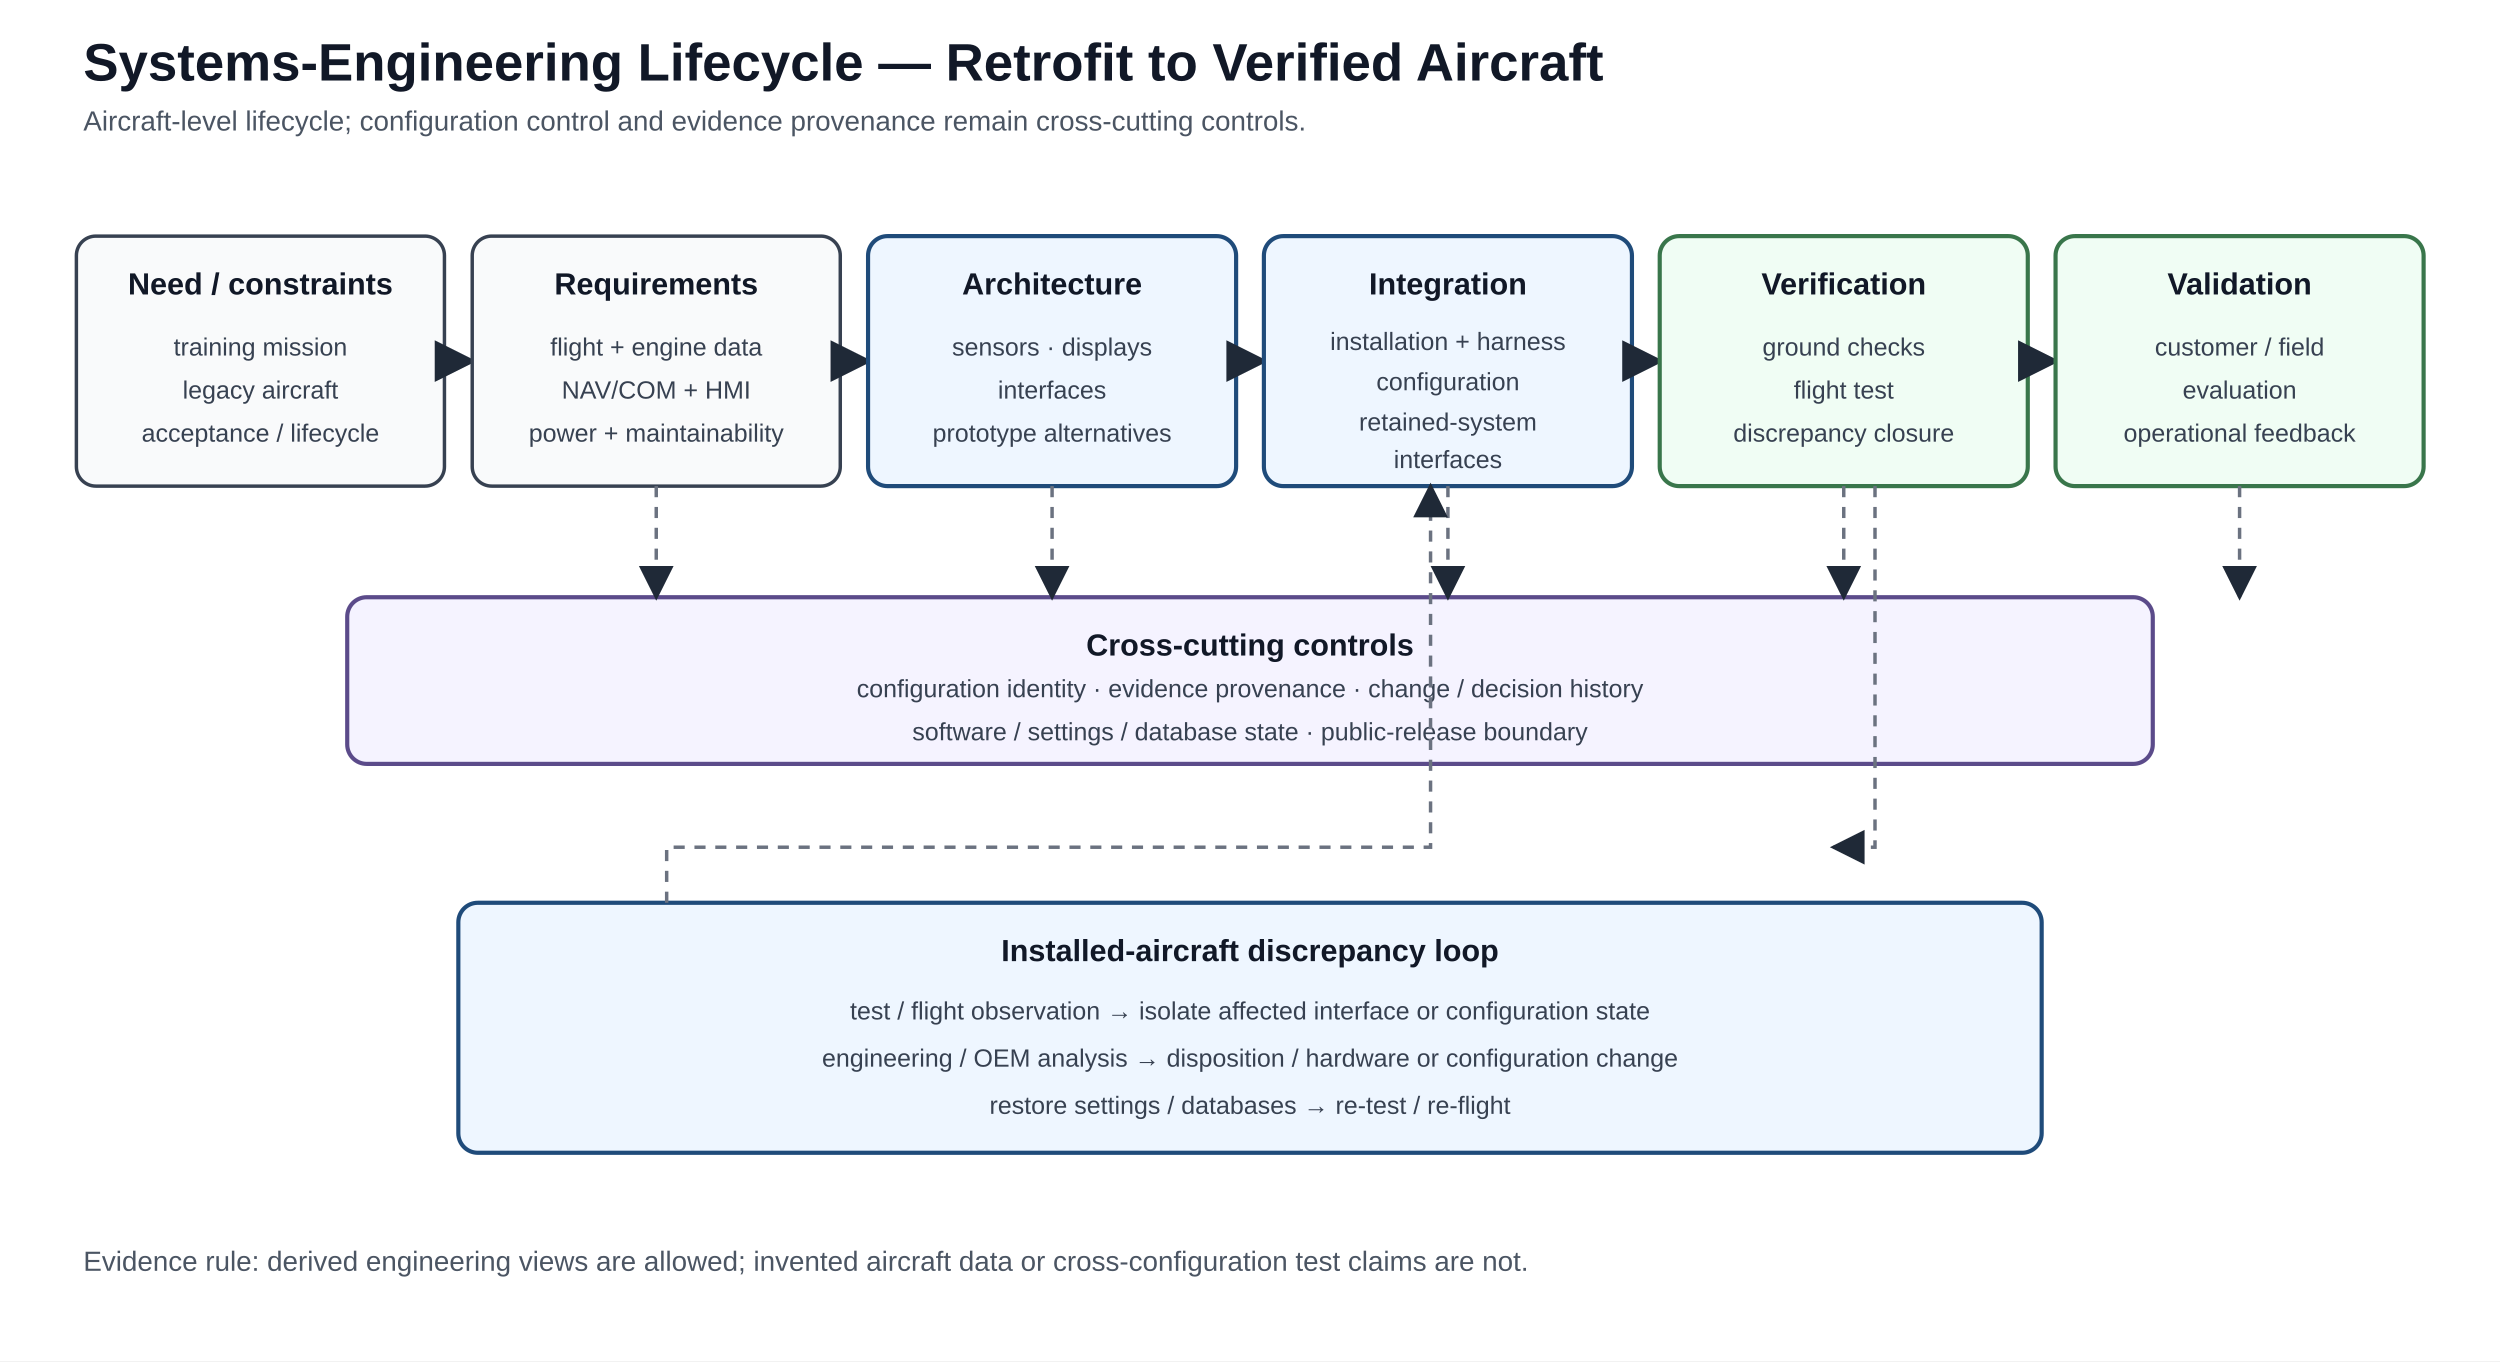
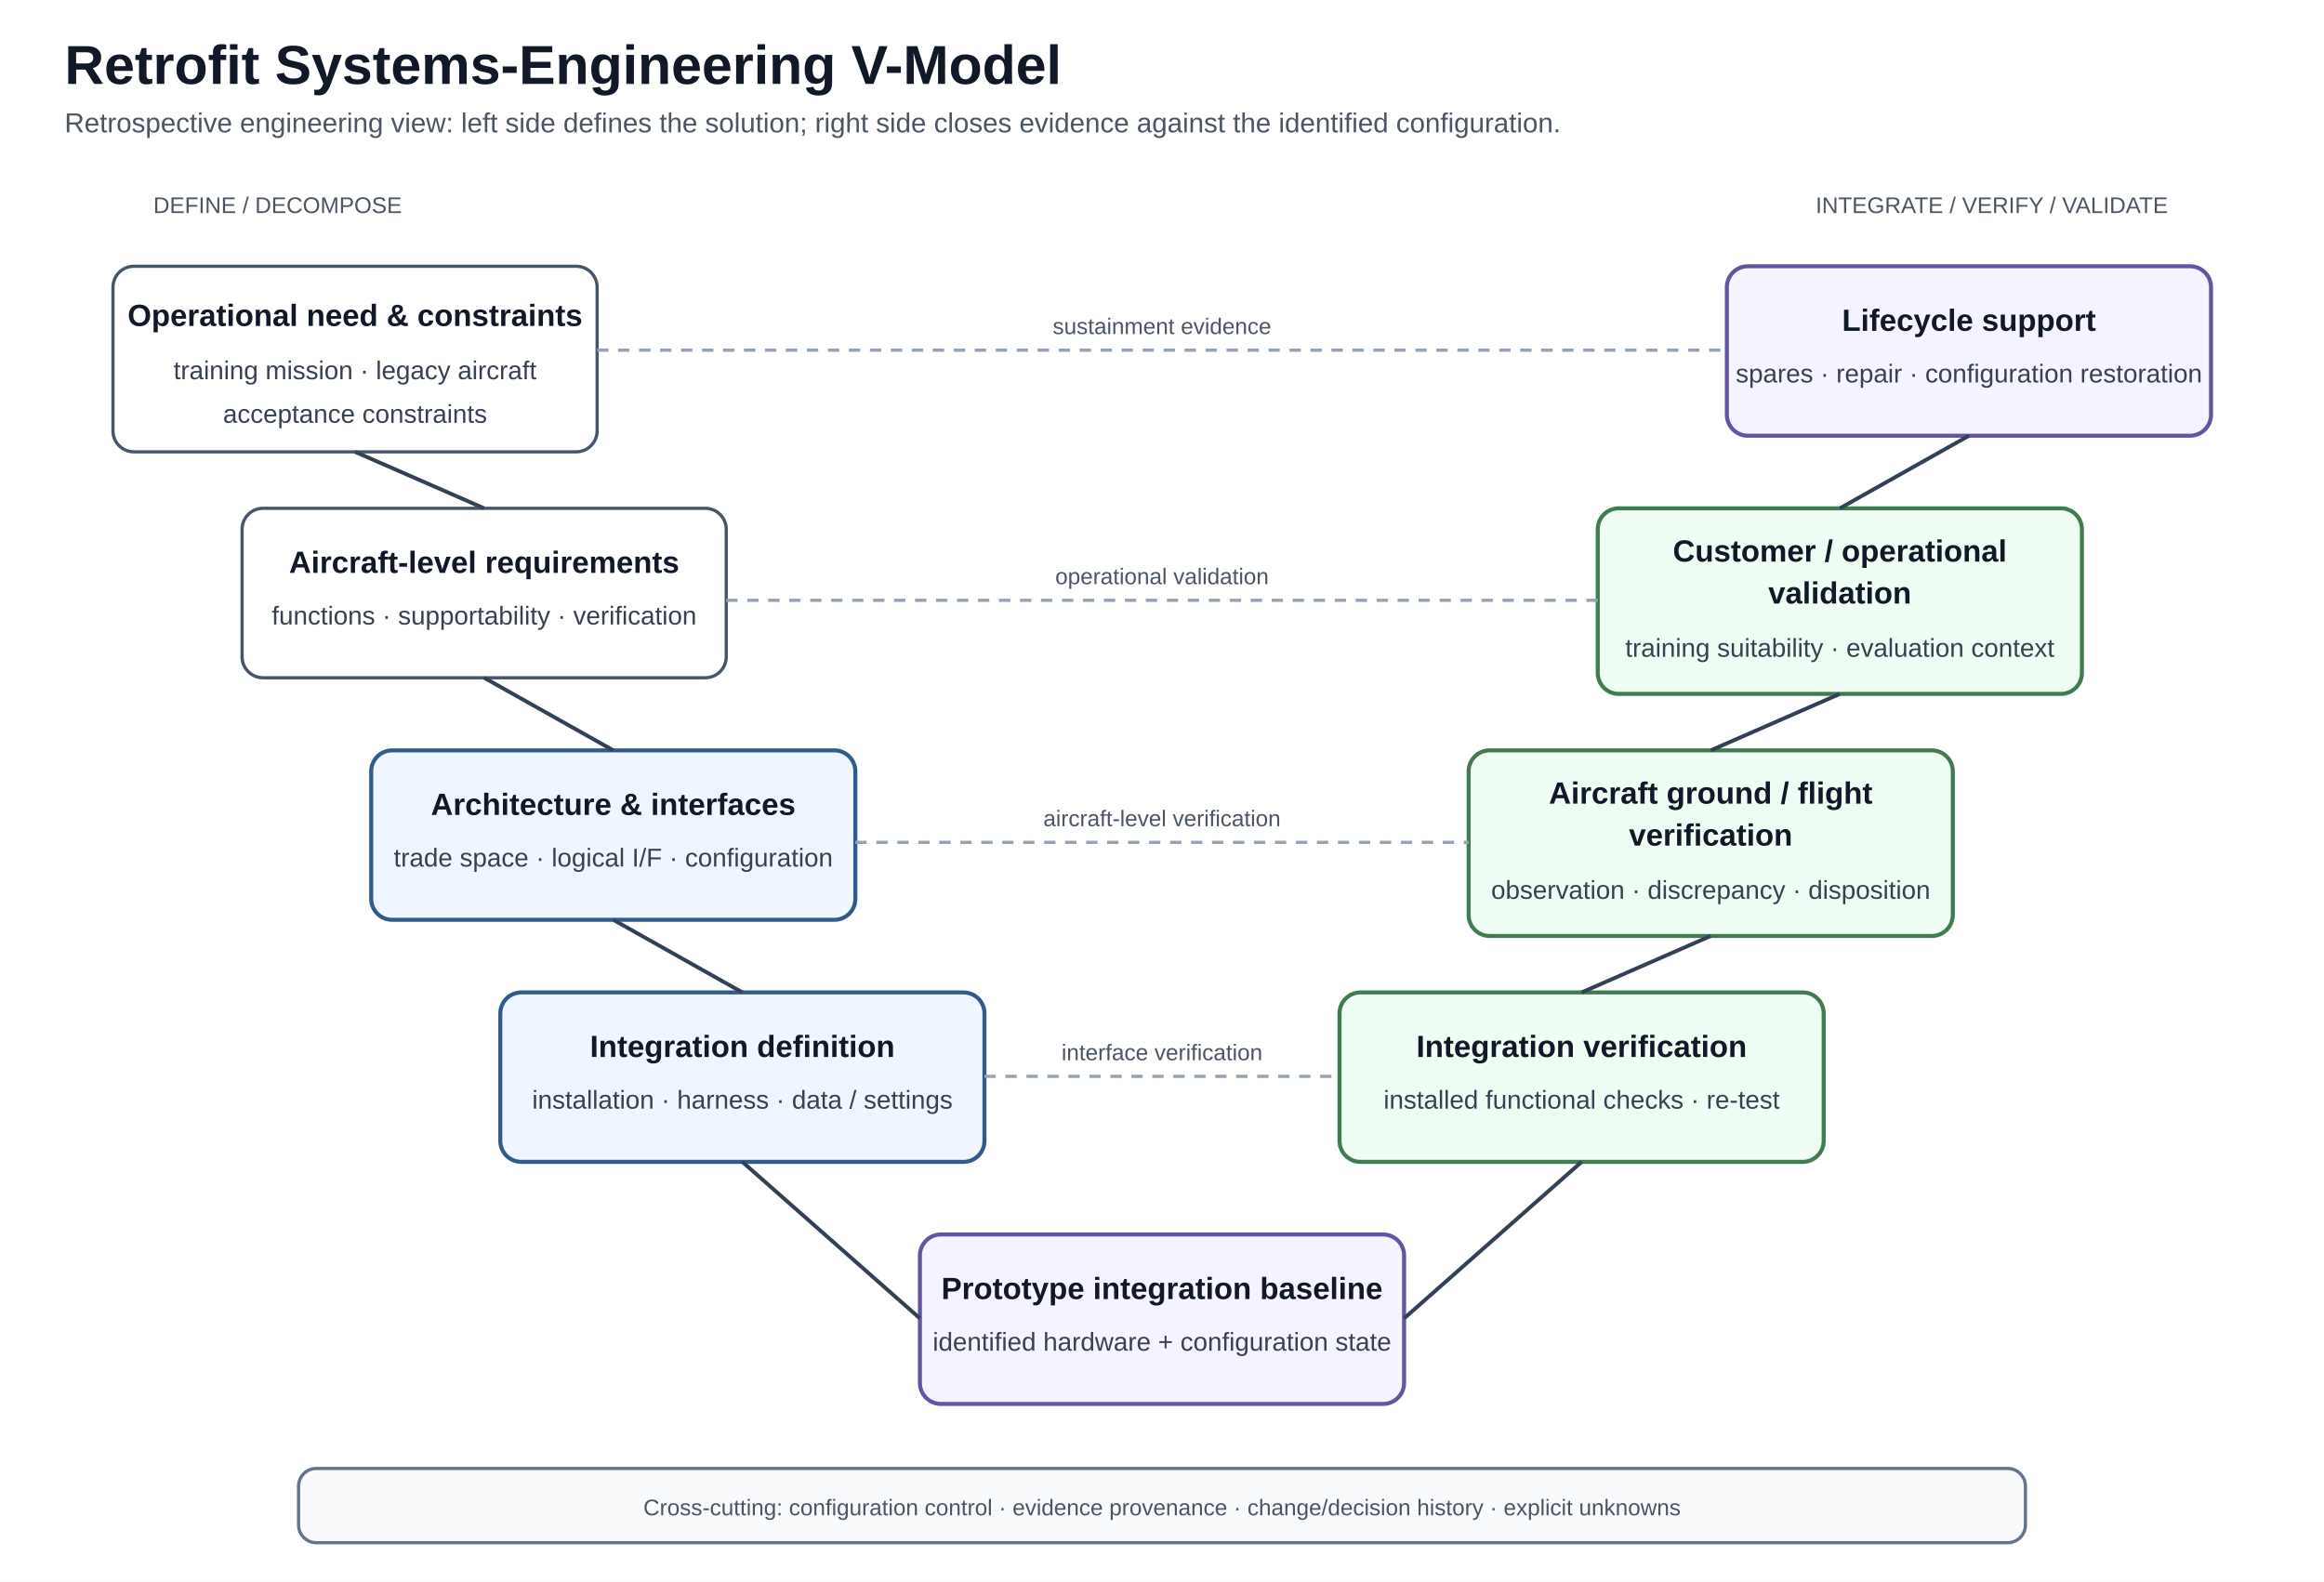
- <svg xmlns="http://www.w3.org/2000/svg" width="1800" height="980" viewBox="0 0 1800 980">
-   <defs>
-     <marker id="arrow" markerWidth="10" markerHeight="10" refX="9" refY="5" orient="auto">
-       <path d="M0,0 L10,5 L0,10 z" fill="#1f2937" />
-     </marker>
-     <style>
- .ti{font:700 38px Arial,sans-serif;fill:#111827}.su{font:20px Arial,sans-serif;fill:#4b5563}
- .h{font:700 22px Arial,sans-serif;fill:#111827}.t{font:18px Arial,sans-serif;fill:#374151}.sm{font:16px Arial,sans-serif;fill:#4b5563}
- .b{fill:#f9fafb;stroke:#374151;stroke-width:2.5}.blue{fill:#eef6ff;stroke:#1f4b7a;stroke-width:3}.violet{fill:#f5f3ff;stroke:#5b4b8a;stroke-width:3}.green{fill:#f0fdf4;stroke:#39764b;stroke-width:3}.amber{fill:#fff7ed;stroke:#9a5b13;stroke-width:2.5}.head{fill:#f3f4f6}
- .line{stroke:#1f2937;stroke-width:3;fill:none;marker-end:url(#arrow)}.dash{stroke:#6b7280;stroke-width:2.5;fill:none;stroke-dasharray:8 7;marker-end:url(#arrow)}
- .grid{stroke:#c7cdd4;stroke-width:1}.dot{fill:#1f4b7a}
+ <svg xmlns="http://www.w3.org/2000/svg" width="100%" height="auto" viewBox="0 0 1440 980" preserveAspectRatio="xMidYMid meet">
+   <style>
+ .title{font:700 34px Arial,sans-serif;fill:#111827}.sub{font:17px Arial,sans-serif;fill:#4b5563}
+ .h{font:700 19px Arial,sans-serif;fill:#111827}.t{font:16px Arial,sans-serif;fill:#374151}.sm{font:14px Arial,sans-serif;fill:#4b5563}.id{font:700 13px Arial,sans-serif;fill:#1f4b7a}
+ .box{fill:#ffffff;stroke:#475569;stroke-width:2}.blue{fill:#eff6ff;stroke:#315b8c;stroke-width:2.5}.green{fill:#f0fdf4;stroke:#3f7c52;stroke-width:2.5}.violet{fill:#f5f3ff;stroke:#6554a1;stroke-width:2.5}.amber{fill:#fffbeb;stroke:#a96b13;stroke-width:2.5}.slate{fill:#f8fafc;stroke:#64748b;stroke-width:2}
+ .conn{stroke:#64748b;stroke-width:2;fill:none}.strong{stroke:#334155;stroke-width:2.4;fill:none}.dash{stroke:#94a3b8;stroke-width:2;fill:none;stroke-dasharray:7 6}
+ .chip{fill:#e2e8f0}.rule{stroke:#cbd5e1;stroke-width:1}
</style>
-   </defs>
-   <rect width="1800" height="980" fill="white" />
-   <text x="60" y="58" class="ti">Systems-Engineering Lifecycle — Retrofit to Verified Aircraft</text>
-   <text x="60" y="94" class="su">Aircraft-level lifecycle; configuration control and evidence provenance remain cross-cutting controls.</text>
-   <rect x="55" y="170" width="265" height="180" rx="14" class="b" />
-   <text x="187.5" y="212" text-anchor="middle" class="h">Need / constraints</text>
-   <text x="187.5" y="256" text-anchor="middle" class="t">training mission</text>
-   <text x="187.5" y="287" text-anchor="middle" class="t">legacy aircraft</text>
-   <text x="187.5" y="318" text-anchor="middle" class="t">acceptance / lifecycle</text>
-   <path d="M320 260 H340" class="line" />
-   <rect x="340" y="170" width="265" height="180" rx="14" class="b" />
-   <text x="472.5" y="212" text-anchor="middle" class="h">Requirements</text>
-   <text x="472.5" y="256" text-anchor="middle" class="t">flight + engine data</text>
-   <text x="472.5" y="287" text-anchor="middle" class="t">NAV/COM + HMI</text>
-   <text x="472.5" y="318" text-anchor="middle" class="t">power + maintainability</text>
-   <path d="M605 260 H625" class="line" />
-   <rect x="625" y="170" width="265" height="180" rx="14" class="blue" />
-   <text x="757.5" y="212" text-anchor="middle" class="h">Architecture</text>
-   <text x="757.5" y="256" text-anchor="middle" class="t">sensors · displays</text>
-   <text x="757.5" y="287" text-anchor="middle" class="t">interfaces</text>
-   <text x="757.5" y="318" text-anchor="middle" class="t">prototype alternatives</text>
-   <path d="M890 260 H910" class="line" />
-   <rect x="910" y="170" width="265" height="180" rx="14" class="blue" />
-   <text x="1042.5" y="212" text-anchor="middle" class="h">Integration</text>
-   <text x="1042.5" y="252" text-anchor="middle" class="t">installation + harness</text>
-   <text x="1042.5" y="281" text-anchor="middle" class="t">configuration</text>
-   <text x="1042.5" y="310" text-anchor="middle" class="t">retained-system</text>
-   <text x="1042.5" y="337" text-anchor="middle" class="t">interfaces</text>
-   <path d="M1175 260 H1195" class="line" />
-   <rect x="1195" y="170" width="265" height="180" rx="14" class="green" />
-   <text x="1327.5" y="212" text-anchor="middle" class="h">Verification</text>
-   <text x="1327.5" y="256" text-anchor="middle" class="t">ground checks</text>
-   <text x="1327.5" y="287" text-anchor="middle" class="t">flight test</text>
-   <text x="1327.5" y="318" text-anchor="middle" class="t">discrepancy closure</text>
-   <path d="M1460 260 H1480" class="line" />
-   <rect x="1480" y="170" width="265" height="180" rx="14" class="green" />
-   <text x="1612.5" y="212" text-anchor="middle" class="h">Validation</text>
-   <text x="1612.5" y="256" text-anchor="middle" class="t">customer / field</text>
-   <text x="1612.5" y="287" text-anchor="middle" class="t">evaluation</text>
-   <text x="1612.5" y="318" text-anchor="middle" class="t">operational feedback</text>
-   <rect x="250" y="430" width="1300" height="120" rx="14" class="violet" />
-   <text x="900.0" y="472" text-anchor="middle" class="h">Cross-cutting controls</text>
-   <text x="900.0" y="502" text-anchor="middle" class="t">configuration identity · evidence provenance · change / decision history</text>
-   <text x="900.0" y="533" text-anchor="middle" class="t">software / settings / database state · public-release boundary</text>
-   <path d="M472.5 350 V430" class="dash" />
-   <path d="M757.5 350 V430" class="dash" />
-   <path d="M1042.5 350 V430" class="dash" />
-   <path d="M1327.5 350 V430" class="dash" />
-   <path d="M1612.5 350 V430" class="dash" />
-   <rect x="330" y="650" width="1140" height="180" rx="14" class="blue" />
-   <text x="900.0" y="692" text-anchor="middle" class="h">Installed-aircraft discrepancy loop</text>
-   <text x="900.0" y="734" text-anchor="middle" class="t">test / flight observation → isolate affected interface or configuration state</text>
-   <text x="900.0" y="768" text-anchor="middle" class="t">engineering / OEM analysis → disposition / hardware or configuration change</text>
-   <text x="900.0" y="802" text-anchor="middle" class="t">restore settings / databases → re-test / re-flight</text>
-   <path d="M1350 350 V610 H1320" class="dash" />
-   <path d="M480 650 V610 H1030 V350" class="dash" />
-   <text x="60" y="915" text-anchor="start" class="su">Evidence rule: derived engineering views are allowed; invented aircraft data or cross-configuration test claims are not.</text>
+   <rect width="1440" height="980" fill="white" />
+   <text x="40" y="52" class="title">Retrofit Systems-Engineering V-Model</text>
+   <text x="40" y="82" class="sub">Retrospective engineering view: left side defines the solution; right side closes evidence against the identified configuration.</text>
+   <text x="95" y="132" class="sm">DEFINE / DECOMPOSE</text>
+   <text x="1125" y="132" class="sm">INTEGRATE / VERIFY / VALIDATE</text>
+   <rect x="70" y="165" width="300" height="115" rx="13" class="box" />
+   <text x="220" y="202" text-anchor="middle" class="h">Operational need &amp; constraints</text>
+   <text x="220" y="235" text-anchor="middle" class="t">training mission · legacy aircraft</text>
+   <text x="220" y="262" text-anchor="middle" class="t">acceptance constraints</text>
+   <rect x="150" y="315" width="300" height="105" rx="13" class="box" />
+   <text x="300" y="355" text-anchor="middle" class="h">Aircraft-level requirements</text>
+   <text x="300" y="387" text-anchor="middle" class="t">functions · supportability · verification</text>
+   <rect x="230" y="465" width="300" height="105" rx="13" class="blue" />
+   <text x="380" y="505" text-anchor="middle" class="h">Architecture &amp; interfaces</text>
+   <text x="380" y="537" text-anchor="middle" class="t">trade space · logical I/F · configuration</text>
+   <rect x="310" y="615" width="300" height="105" rx="13" class="blue" />
+   <text x="460" y="655" text-anchor="middle" class="h">Integration definition</text>
+   <text x="460" y="687" text-anchor="middle" class="t">installation · harness · data / settings</text>
+   <rect x="570" y="765" width="300" height="105" rx="13" class="violet" />
+   <text x="720" y="805" text-anchor="middle" class="h">Prototype integration baseline</text>
+   <text x="720" y="837" text-anchor="middle" class="t">identified hardware + configuration state</text>
+   <rect x="830" y="615" width="300" height="105" rx="13" class="green" />
+   <text x="980" y="655" text-anchor="middle" class="h">Integration verification</text>
+   <text x="980" y="687" text-anchor="middle" class="t">installed functional checks · re-test</text>
+   <rect x="910" y="465" width="300" height="115" rx="13" class="green" />
+   <text x="1060" y="498" text-anchor="middle" class="h">Aircraft ground / flight</text>
+   <text x="1060" y="524" text-anchor="middle" class="h">verification</text>
+   <text x="1060" y="557" text-anchor="middle" class="t">observation · discrepancy · disposition</text>
+   <rect x="990" y="315" width="300" height="115" rx="13" class="green" />
+   <text x="1140" y="348" text-anchor="middle" class="h">Customer / operational</text>
+   <text x="1140" y="374" text-anchor="middle" class="h">validation</text>
+   <text x="1140" y="407" text-anchor="middle" class="t">training suitability · evaluation context</text>
+   <rect x="1070" y="165" width="300" height="105" rx="13" class="violet" />
+   <text x="1220" y="205" text-anchor="middle" class="h">Lifecycle support</text>
+   <text x="1220" y="237" text-anchor="middle" class="t">spares · repair · configuration restoration</text>
+   <path d="M220 280 L300 315 M300 420 L380 465 M380 570 L460 615 M460 720 L570 817 M870 817 L980 720 M980 615 L1060 580 M1060 465 L1140 430 M1140 315 L1220 270" class="strong" />
+   <path d="M370 217 H1070 M450 372 H990 M530 522 H910 M610 667 H830" class="dash" />
+   <text x="720" y="207" text-anchor="middle" class="sm">sustainment evidence</text>
+   <text x="720" y="362" text-anchor="middle" class="sm">operational validation</text>
+   <text x="720" y="512" text-anchor="middle" class="sm">aircraft-level verification</text>
+   <text x="720" y="657" text-anchor="middle" class="sm">interface verification</text>
+   <rect x="185" y="910" width="1070" height="46" rx="11" class="slate" />
+   <text x="720" y="939" text-anchor="middle" class="sm">Cross-cutting: configuration control · evidence provenance · change/decision history · explicit unknowns</text>
</svg>
